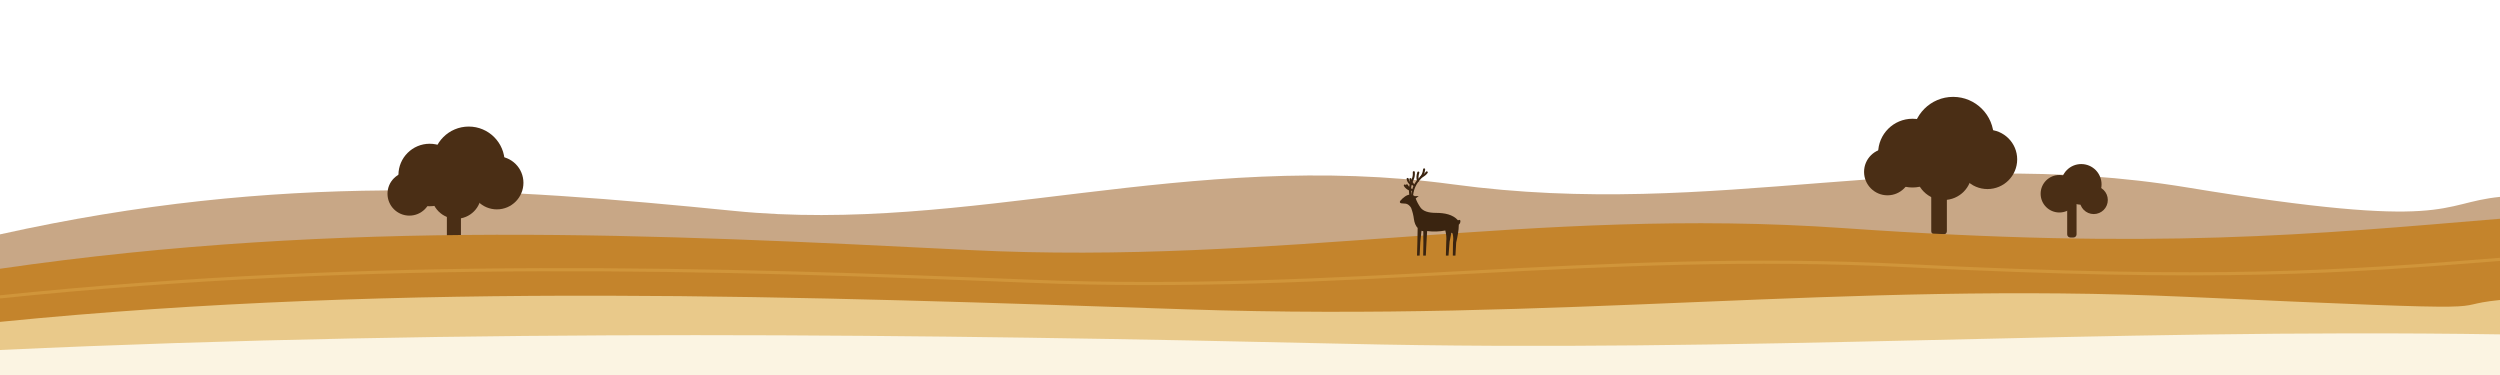
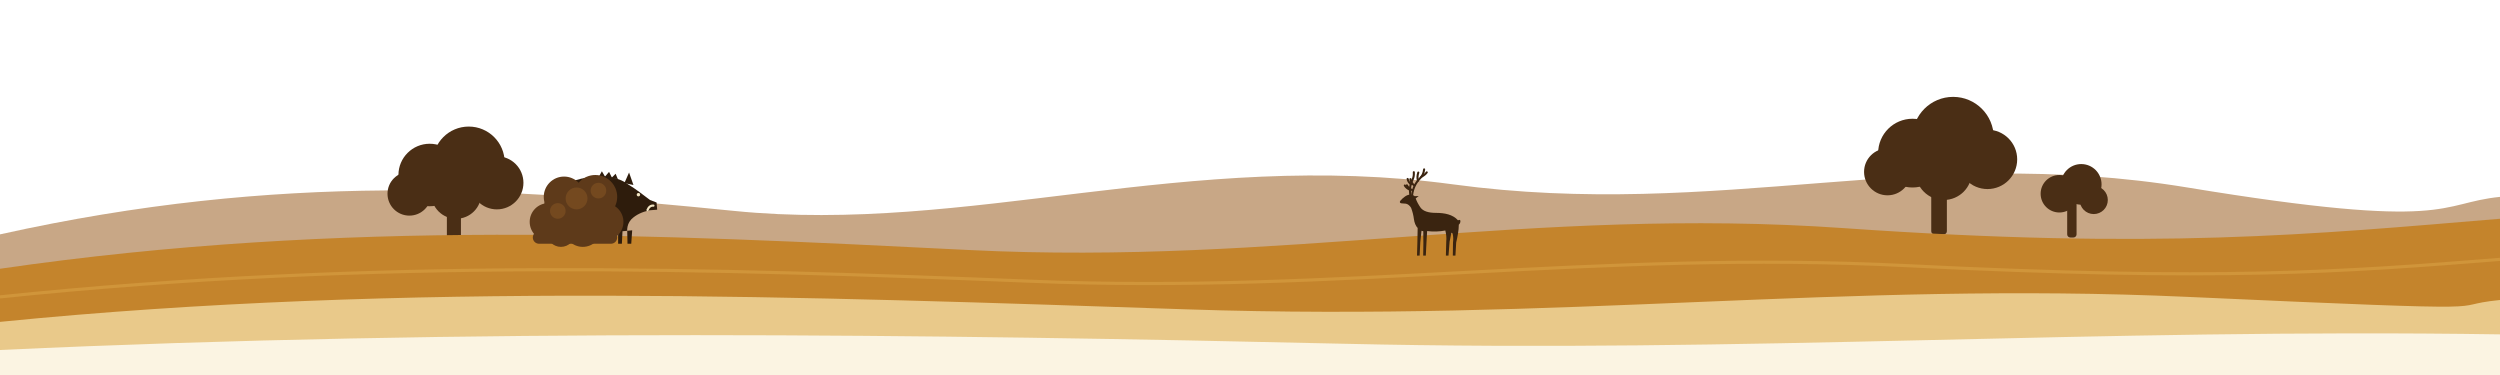
<svg xmlns="http://www.w3.org/2000/svg" viewBox="0 0 1600 240" preserveAspectRatio="xMidYMax slice">
  <path fill="#9a5f22" opacity=".55" d="M0 150 C 180 110 320 120 470 135 S 760 95 930 118 S 1230 92 1400 120 S 1560 130 1600 126 V240 H0Z" />
  <g fill="#4a2e15">
    <rect x="286" y="118" width="9" height="40" rx="2" />
    <circle cx="275" cy="112" r="20" />
    <circle cx="300" cy="104" r="23" />
    <circle cx="318" cy="117" r="17" />
    <circle cx="262" cy="124" r="14" />
    <circle cx="292" cy="124" r="16" />
    <rect x="1236" y="104" width="10" height="46" rx="2" />
    <circle cx="1224" cy="98" r="22" />
    <circle cx="1250" cy="88" r="26" />
    <circle cx="1272" cy="102" r="19" />
    <circle cx="1208" cy="110" r="15" />
    <circle cx="1244" cy="110" r="18" />
    <rect x="1323" y="128" width="6" height="24" rx="2" />
    <circle cx="1318" cy="124" r="12" />
    <circle cx="1332" cy="118" r="13" />
    <circle cx="1340" cy="128" r="9" />
  </g>
  <path fill="#c4842c" d="M0 172 C 220 140 420 150 620 160 S 980 132 1180 146 S 1480 150 1600 140 V240 H0Z" />
  <path fill="none" stroke="#d9a043" stroke-width="2" opacity=".6" d="M0 190 C 240 165 460 172 660 180 S 1020 160 1220 170 S 1500 174 1600 166" />
+   <g transform="translate(345 104) scale(1)">
+     <g fill="#2e1c0c">
+       <path d="M8 22 C 12 14 24 10 36 9 C 44 8.5 52 10 57 14 C 62 17 67 21 71 24 L 75.2 25.6 L 75.6 30.2 L 70.6 30.6                C 66 31.6 62 33.4 59 36.4 C 57.2 38.4 56.6 40.4 56.4 42.6 L 56.6 52 L 59 52 L 59.6 43.4                L 53.4 44 L 53 52 L 50.6 52 L 50.6 43.6 C 42 45.6 32 45.4 24 43.6 L 14 41.2 C 10 38.4 7.4 33 8 22 Z" />
+       <path d="M54.6 13.2 L 57.6 6.4 L 60.4 14.4 Z" />
+       <path d="M38 9.6 L 40.2 5.6 L 42.2 9 L 44.8 6 L 46.6 9.6 L 49 7.2 L 50.4 10.6 Z" />
+     </g>
+     <circle cx="63.6" cy="20.6" r="1.1" fill="#f3e5c2" />
+     <path d="M69.4 30.4 C 70.2 28.4 71.6 27.4 73.2 27.6" fill="none" stroke="#f3e5c2" stroke-width="1.4" stroke-linecap="round" />
+     <g fill="#5e3a1a">
+       <circle cx="20" cy="30" r="17" />
+       <circle cx="16" cy="22" r="13" />
+       <circle cx="36" cy="22" r="14" />
+       <circle cx="6" cy="38" r="12" />
+       <circle cx="42" cy="38" r="12" />
+       <circle cx="28" cy="42" r="12" />
+       <circle cx="14" cy="45" r="9" />
+       <rect x="-4" y="44" width="54" height="8" rx="4" />
+     </g>
+     <g fill="#74491f">
+       <circle cx="24" cy="23" r="7" />
+       <circle cx="38" cy="18" r="5" />
+       <circle cx="12" cy="31" r="5" />
+     </g>
+   </g>
  <g transform="translate(886 112) scale(.6)">
    <g fill="#3a2410">
      <path d="M27 21 C 24 21 20 24 17 27.5 C 16 28.8 16.6 30 18 30.2 L 23 30.6 C 25 31 27 32.5 28.5 35              C 30 39 31 43 31.5 47 C 32 51 33.5 54.5 35.5 56.5              L 35.2 72 L 34.8 86 L 37.6 86 L 38.3 72 L 39.6 59.5              L 41.5 60 L 41.6 73 L 41.4 86 L 44.2 86 L 44.9 72 L 45.6 59.8              C 52 60.6 59 60.4 65 59.2              C 66 63 66.4 67 66 71 L 65.6 86 L 68.4 86 L 69.6 71 L 71.5 61.5              L 72.8 62.5 C 73.6 66 73.6 69 73.2 72 L 73 86 L 75.8 86 L 76.6 72 C 78 66 79.4 59 79.4 53              C 80.6 52 81.4 50.2 81 48.4 C 80.2 47.6 79.4 47.8 78.6 48.4              C 73 42 64 40.4 55 40.4 C 47 40.4 41.4 38.6 38.6 34.8 C 36.4 31.6 34.6 28.4 33.4 25              L 36.6 22.4 L 32.4 22.6 C 31 21.4 29.2 20.8 27 21 Z" />
    </g>
    <g fill="none" stroke="#3a2410" stroke-width="2.2" stroke-linecap="round" stroke-linejoin="round">
      <path d="M29.6 21 C 30.6 14 33 8.5 38.5 3 C 40.5 1 42 -2 42.4 -6" />
      <path d="M30.4 16.4 C 27.6 15.4 25.2 13.4 24 11" />
      <path d="M32 11.2 C 29.6 9.6 28.2 7 27.8 4.4" />
      <path d="M35.8 6 C 35 3.4 35.2 0.4 36.2 -2.6" />
      <path d="M39.6 1.8 C 41.8 0.6 43.8 -0.8 45.2 -2.8" />
      <path d="M27.6 21 C 26.8 15.4 27.4 10 30.2 4.6 C 31.2 2.6 31.6 0 31.4 -3" />
      <path d="M27.2 15.6 C 25 14.8 23 13.2 21.8 11.2" />
      <path d="M28.4 9.8 C 26.4 8.4 25.2 6.4 24.8 4.2" />
    </g>
  </g>
  <path fill="#e9c98a" d="M0 206 C 260 180 520 190 760 198 S 1180 180 1400 190 S 1560 196 1600 192 V240 H0Z" />
  <path fill="#fbf4e2" d="M0 224 C 300 210 600 214 860 220 S 1340 210 1600 214 V240 H0Z" />
</svg>
